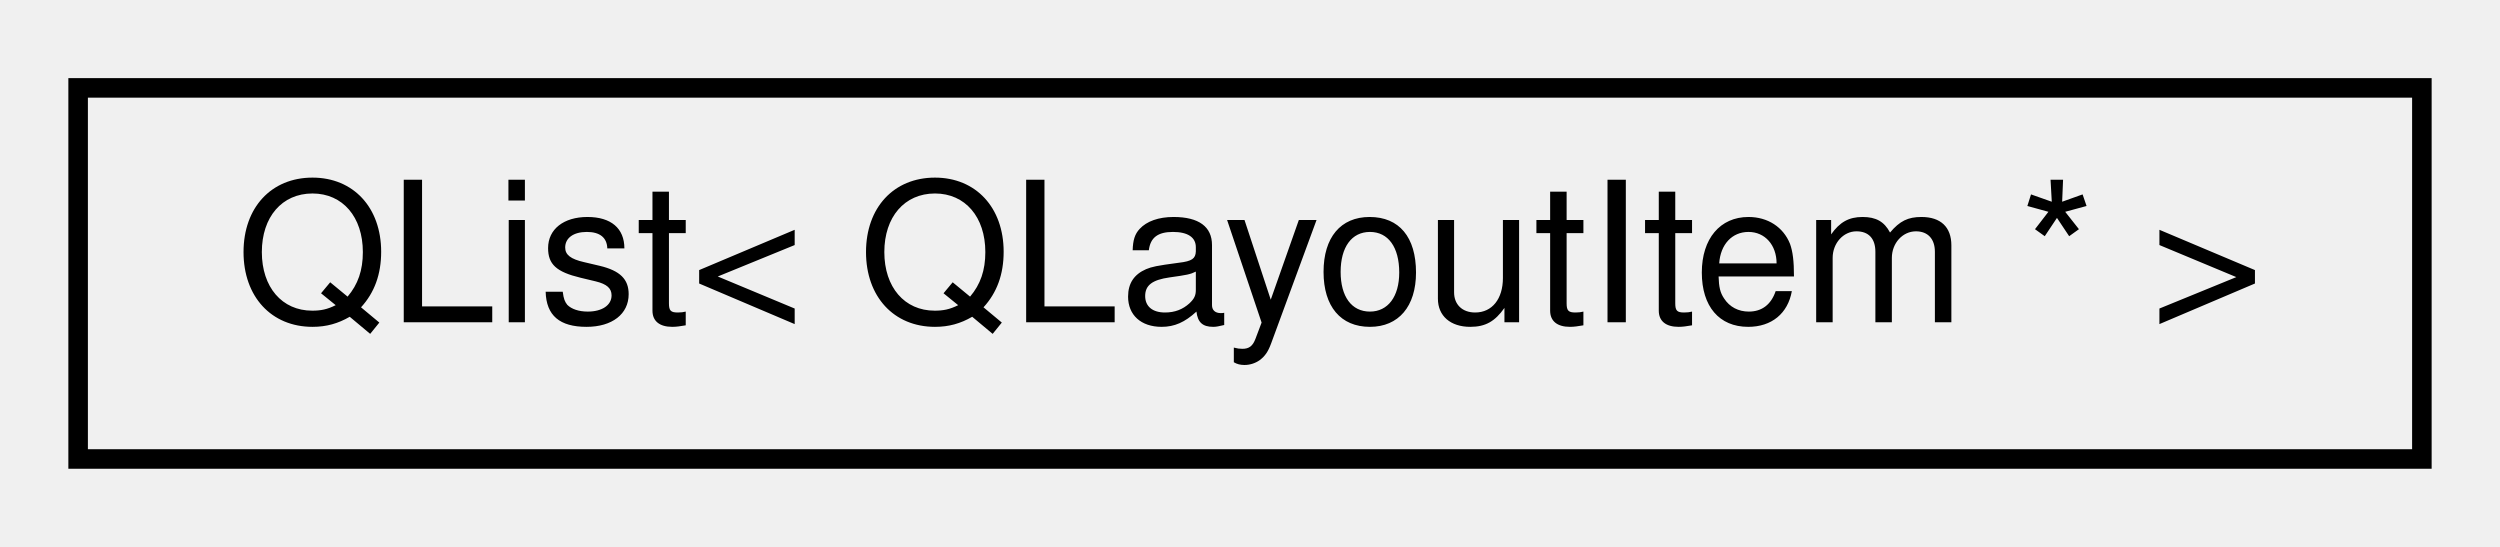
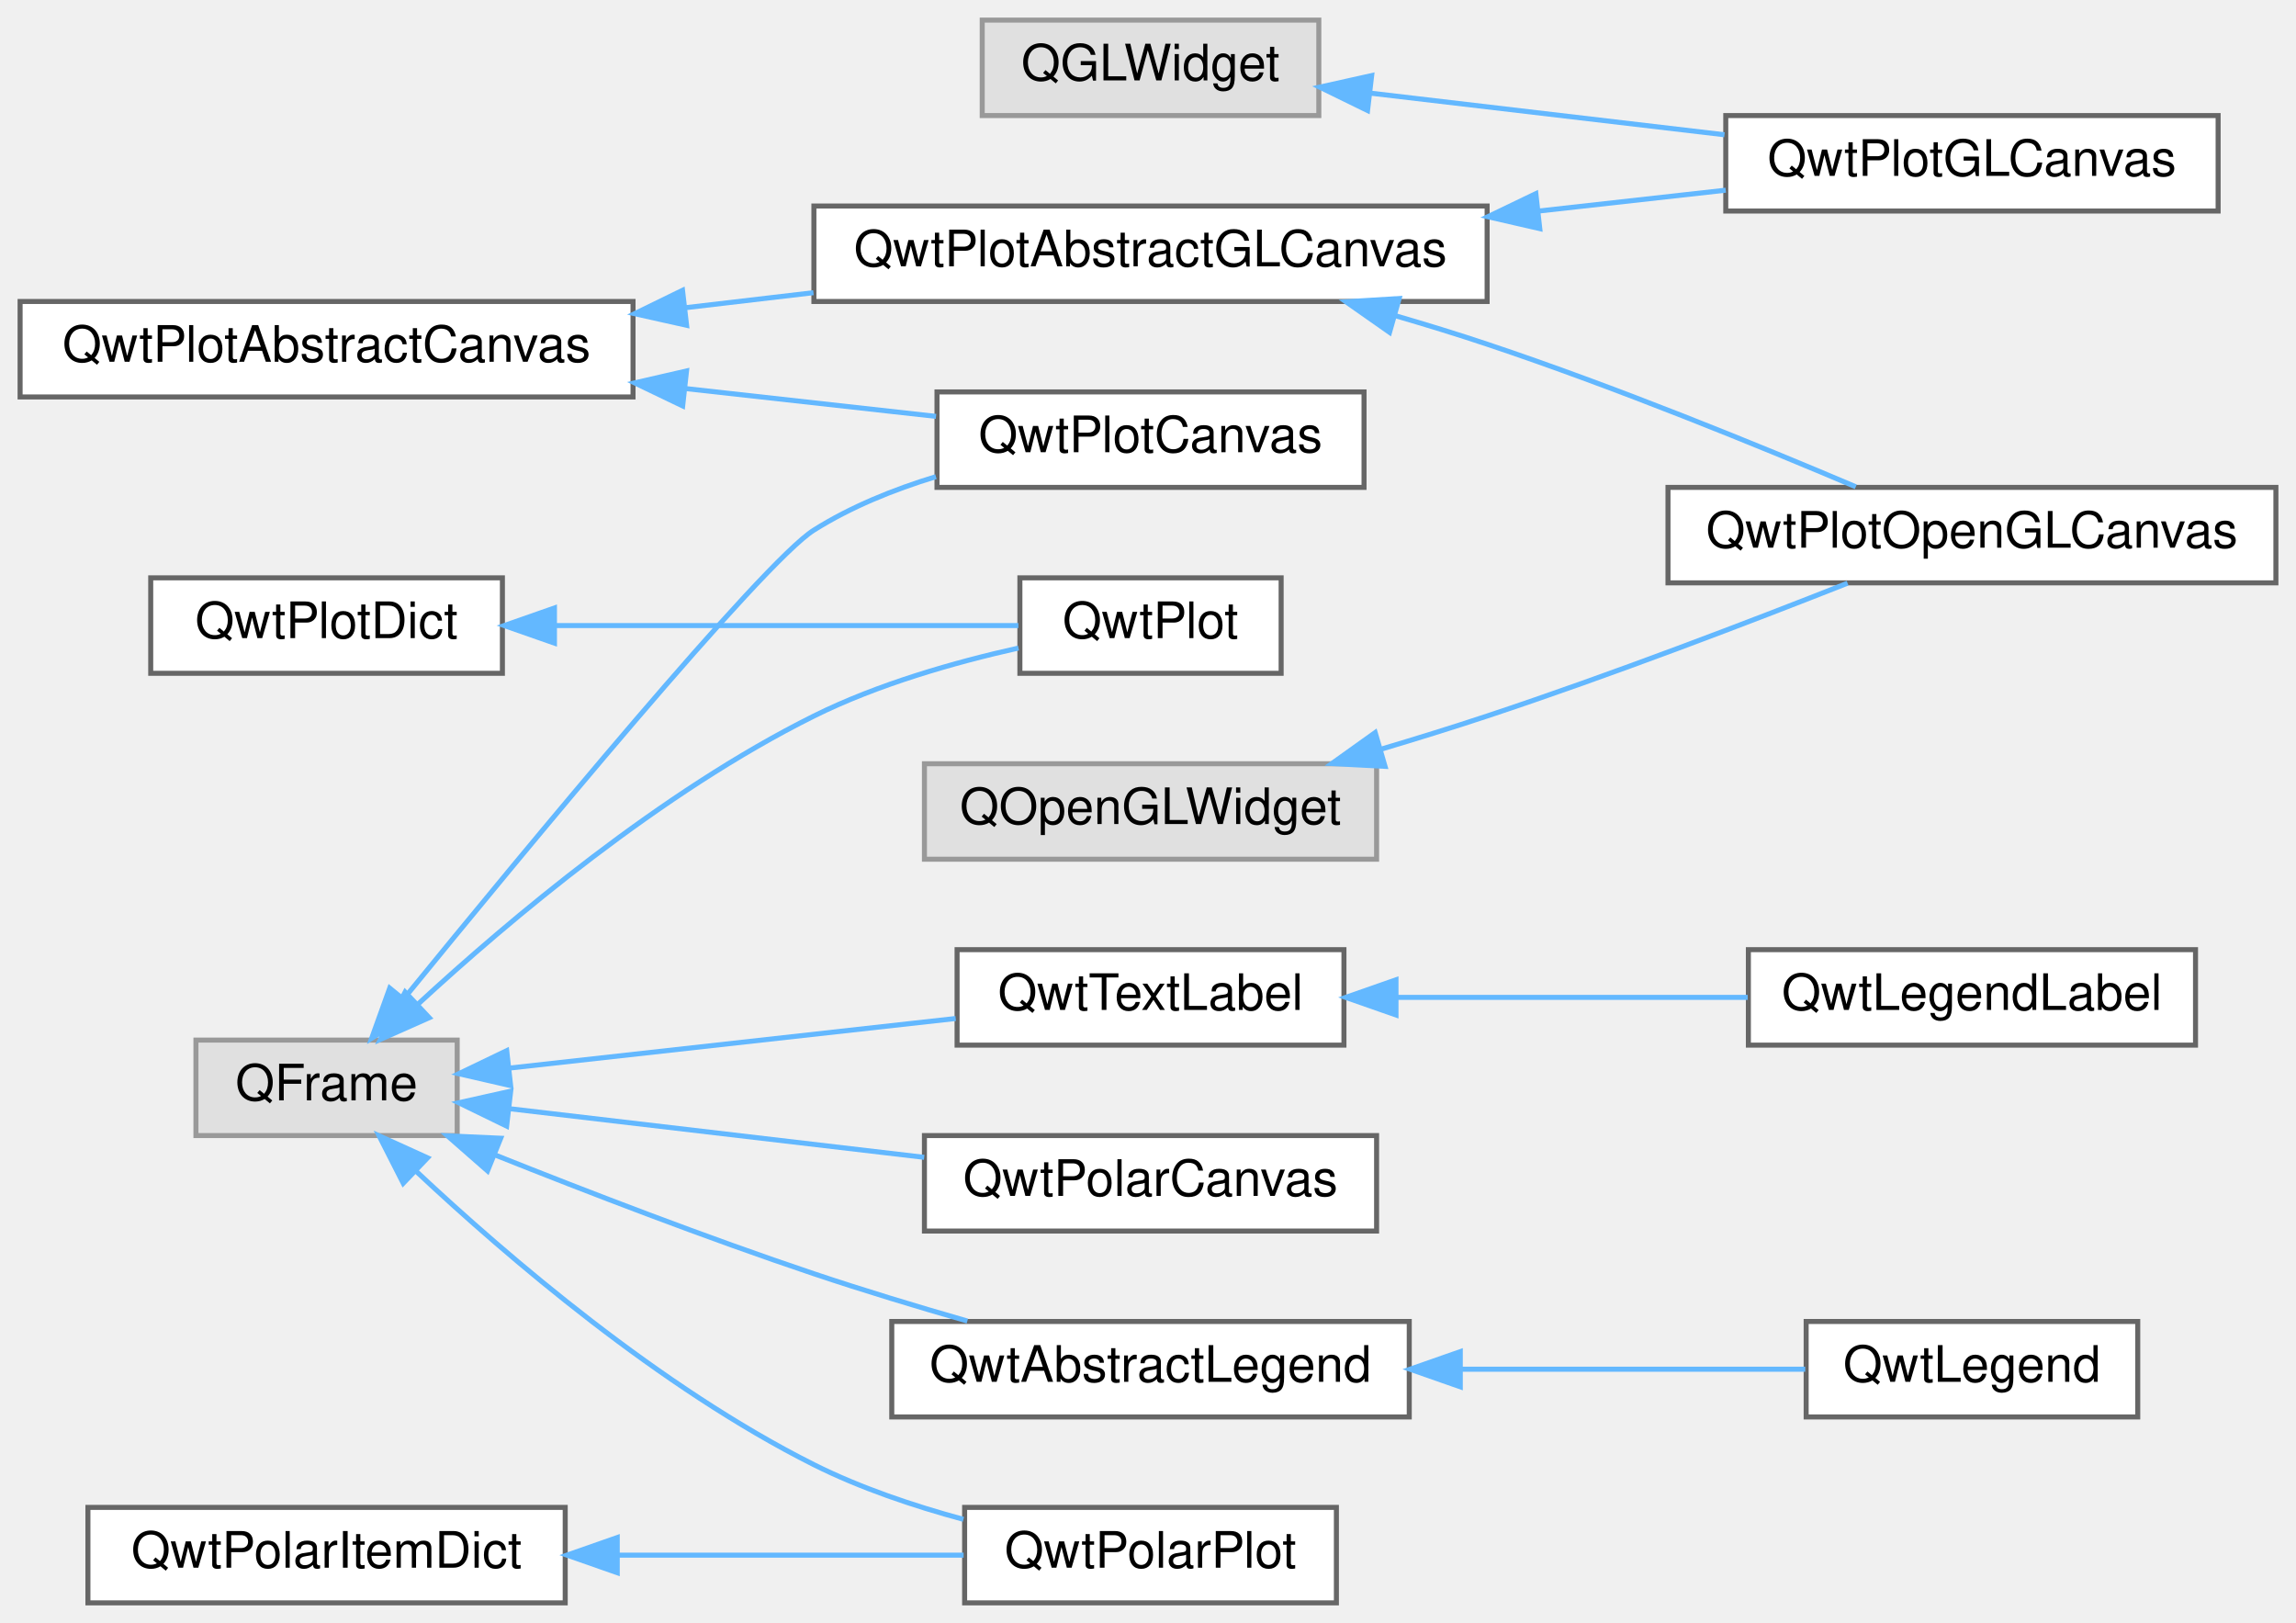
- <svg xmlns="http://www.w3.org/2000/svg" xmlns:xlink="http://www.w3.org/1999/xlink" width="128pt" height="28pt" viewBox="0.00 0.00 128.00 28.00">
-   <g id="graph0" class="graph" transform="scale(1 1) rotate(0) translate(4 24)">
-     <g id="node1" class="node">
-       <g id="a_node1">
-         <a xlink:href="class_q_list.html" target="_top" xlink:title=" ">
-           <polygon fill="none" stroke="#000000" points="0,-.5 0,-19.5 120,-19.5 120,-.5 0,-.5" />
-           <text text-anchor="middle" x="60" y="-7.5" font-family="Helvetica,sans-Serif" font-size="10.00" fill="#000000">QList&lt; QLayoutItem * &gt;</text>
+ <svg xmlns="http://www.w3.org/2000/svg" xmlns:xlink="http://www.w3.org/1999/xlink" width="457pt" height="323pt" viewBox="0.00 0.00 457.00 323.00">
+   <g id="graph0" class="graph" transform="scale(1 1) rotate(0) translate(4 319)">
+     <g id="Node000000" class="node">
+       <g id="a_Node000000">
+         <a xlink:title=" ">
+           <polygon fill="#e0e0e0" stroke="#999999" points="87,-112 35,-112 35,-93 87,-93 87,-112" />
+           <text text-anchor="middle" x="61" y="-100" font-family="Helvetica,sans-Serif" font-size="10.00">QFrame</text>
+         </a>
+       </g>
+     </g>
+     <g id="Node000001" class="node">
+       <g id="a_Node000001">
+         <a xlink:href="class_qwt_abstract_legend.html" target="_top" xlink:title="Abstract base class for legend widgets.">
+           <polygon fill="white" stroke="#666666" points="276.5,-56 173.5,-56 173.5,-37 276.5,-37 276.5,-56" />
+           <text text-anchor="middle" x="225" y="-44" font-family="Helvetica,sans-Serif" font-size="10.00">QwtAbstractLegend</text>
+         </a>
+       </g>
+     </g>
+     <g id="edge2_Node000000_Node000001" class="edge">
+       <g id="a_edge2_Node000000_Node000001">
+         <a xlink:title=" ">
+           <path fill="none" stroke="#63b8ff" d="M94.49,-89.16C112.96,-81.79 136.61,-72.68 158,-65.5 167.83,-62.2 178.61,-58.94 188.54,-56.09" />
+           <polygon fill="#63b8ff" stroke="#63b8ff" points="93.04,-85.97 85.07,-92.95 95.66,-92.47 93.04,-85.97" />
+         </a>
+       </g>
+     </g>
+     <g id="Node000003" class="node">
+       <g id="a_Node000003">
+         <a xlink:href="class_qwt_plot.html" target="_top" xlink:title="A 2-D plotting widget.">
+           <polygon fill="white" stroke="#666666" points="251,-204 199,-204 199,-185 251,-185 251,-204" />
+           <text text-anchor="middle" x="225" y="-192" font-family="Helvetica,sans-Serif" font-size="10.00">QwtPlot</text>
+         </a>
+       </g>
+     </g>
+     <g id="edge4_Node000000_Node000003" class="edge">
+       <g id="a_edge4_Node000000_Node000003">
+         <a xlink:title=" ">
+           <path fill="none" stroke="#63b8ff" d="M79.22,-119.18C97.4,-135.94 127.61,-161.39 158,-176.5 170.76,-182.85 186.06,-187.2 198.72,-190.03" />
+           <polygon fill="#63b8ff" stroke="#63b8ff" points="81.43,-116.46 71.75,-112.16 76.64,-121.56 81.43,-116.46" />
+         </a>
+       </g>
+     </g>
+     <g id="Node000005" class="node">
+       <g id="a_Node000005">
+         <a xlink:href="class_qwt_plot_canvas.html" target="_top" xlink:title="Canvas of a QwtPlot.">
+           <polygon fill="white" stroke="#666666" points="267.5,-241 182.5,-241 182.5,-222 267.5,-222 267.5,-241" />
+           <text text-anchor="middle" x="225" y="-229" font-family="Helvetica,sans-Serif" font-size="10.00">QwtPlotCanvas</text>
+         </a>
+       </g>
+     </g>
+     <g id="edge5_Node000000_Node000005" class="edge">
+       <g id="a_edge5_Node000000_Node000005">
+         <a xlink:title=" ">
+           <path fill="none" stroke="#63b8ff" d="M76.42,-120.29C100.64,-150 147.85,-207.11 158,-213.5 165.34,-218.12 173.86,-221.57 182.29,-224.14" />
+           <polygon fill="#63b8ff" stroke="#63b8ff" points="79,-117.92 69.98,-112.37 73.57,-122.34 79,-117.92" />
+         </a>
+       </g>
+     </g>
+     <g id="Node000012" class="node">
+       <g id="a_Node000012">
+         <a xlink:href="class_qwt_polar_canvas.html" target="_top" xlink:title="Canvas of a QwtPolarPlot.">
+           <polygon fill="white" stroke="#666666" points="270,-93 180,-93 180,-74 270,-74 270,-93" />
+           <text text-anchor="middle" x="225" y="-81" font-family="Helvetica,sans-Serif" font-size="10.00">QwtPolarCanvas</text>
+         </a>
+       </g>
+     </g>
+     <g id="edge6_Node000000_Node000012" class="edge">
+       <g id="a_edge6_Node000000_Node000012">
+         <a xlink:title=" ">
+           <path fill="none" stroke="#63b8ff" d="M97.5,-98.34C121.75,-95.49 154.05,-91.7 179.95,-88.67" />
+           <polygon fill="#63b8ff" stroke="#63b8ff" points="96.84,-94.89 87.31,-99.53 97.65,-101.84 96.84,-94.89" />
+         </a>
+       </g>
+     </g>
+     <g id="Node000013" class="node">
+       <g id="a_Node000013">
+         <a xlink:href="class_qwt_polar_plot.html" target="_top" xlink:title="A plotting widget, displaying a polar coordinate system.">
+           <polygon fill="white" stroke="#666666" points="262,-19 188,-19 188,0 262,0 262,-19" />
+           <text text-anchor="middle" x="225" y="-7" font-family="Helvetica,sans-Serif" font-size="10.00">QwtPolarPlot</text>
+         </a>
+       </g>
+     </g>
+     <g id="edge7_Node000000_Node000013" class="edge">
+       <g id="a_edge7_Node000000_Node000013">
+         <a xlink:title=" ">
+           <path fill="none" stroke="#63b8ff" d="M78.88,-85.85C97,-68.86 127.34,-42.87 158,-27.5 167.24,-22.87 177.82,-19.31 187.76,-16.62" />
+           <polygon fill="#63b8ff" stroke="#63b8ff" points="76.26,-83.51 71.46,-92.95 81.1,-88.57 76.26,-83.51" />
+         </a>
+       </g>
+     </g>
+     <g id="Node000015" class="node">
+       <g id="a_Node000015">
+         <a xlink:href="class_qwt_text_label.html" target="_top" xlink:title="A Widget which displays a QwtText.">
+           <polygon fill="white" stroke="#666666" points="263.5,-130 186.5,-130 186.5,-111 263.5,-111 263.5,-130" />
+           <text text-anchor="middle" x="225" y="-118" font-family="Helvetica,sans-Serif" font-size="10.00">QwtTextLabel</text>
+         </a>
+       </g>
+     </g>
+     <g id="edge8_Node000000_Node000015" class="edge">
+       <g id="a_edge8_Node000000_Node000015">
+         <a xlink:title=" ">
+           <path fill="none" stroke="#63b8ff" d="M97.58,-106.45C123.82,-109.37 159.47,-113.33 186.22,-116.3" />
+           <polygon fill="#63b8ff" stroke="#63b8ff" points="97.64,-102.94 87.31,-105.31 96.86,-109.9 97.64,-102.94" />
+         </a>
+       </g>
+     </g>
+     <g id="Node000002" class="node">
+       <g id="a_Node000002">
+         <a xlink:href="class_qwt_legend.html" target="_top" xlink:title="The legend widget.">
+           <polygon fill="white" stroke="#666666" points="421.5,-56 355.5,-56 355.5,-37 421.5,-37 421.5,-56" />
+           <text text-anchor="middle" x="388.5" y="-44" font-family="Helvetica,sans-Serif" font-size="10.00">QwtLegend</text>
+         </a>
+       </g>
+     </g>
+     <g id="edge3_Node000001_Node000002" class="edge">
+       <g id="a_edge3_Node000001_Node000002">
+         <a xlink:title=" ">
+           <path fill="none" stroke="#63b8ff" d="M286.81,-46.5C310.1,-46.5 335.74,-46.5 355.32,-46.5" />
+           <polygon fill="#63b8ff" stroke="#63b8ff" points="286.66,-43 276.66,-46.5 286.66,-50 286.66,-43" />
+         </a>
+       </g>
+     </g>
+     <g id="Node000016" class="node">
+       <g id="a_Node000016">
+         <a xlink:href="class_qwt_legend_label.html" target="_top" xlink:title="A widget representing something on a QwtLegend.">
+           <polygon fill="white" stroke="#666666" points="433,-130 344,-130 344,-111 433,-111 433,-130" />
+           <text text-anchor="middle" x="388.5" y="-118" font-family="Helvetica,sans-Serif" font-size="10.00">QwtLegendLabel</text>
+         </a>
+       </g>
+     </g>
+     <g id="edge9_Node000015_Node000016" class="edge">
+       <g id="a_edge9_Node000015_Node000016">
+         <a xlink:title=" ">
+           <path fill="none" stroke="#63b8ff" d="M274.06,-120.5C296.2,-120.5 322.3,-120.5 343.87,-120.5" />
+           <polygon fill="#63b8ff" stroke="#63b8ff" points="273.86,-117 263.86,-120.5 273.86,-124 273.86,-117" />
+         </a>
+       </g>
+     </g>
+     <g id="Node000009" class="node">
+       <g id="a_Node000009">
+         <a xlink:title=" ">
+           <polygon fill="#e0e0e0" stroke="#999999" points="258.5,-315 191.5,-315 191.5,-296 258.5,-296 258.5,-315" />
+           <text text-anchor="middle" x="225" y="-303" font-family="Helvetica,sans-Serif" font-size="10.00">QGLWidget</text>
+         </a>
+       </g>
+     </g>
+     <g id="Node000008" class="node">
+       <g id="a_Node000008">
+         <a xlink:href="class_qwt_plot_g_l_canvas.html" target="_top" xlink:title="An alternative canvas for a QwtPlot derived from QGLWidget.">
+           <polygon fill="white" stroke="#666666" points="437.5,-296 339.5,-296 339.5,-277 437.5,-277 437.5,-296" />
+           <text text-anchor="middle" x="388.5" y="-284" font-family="Helvetica,sans-Serif" font-size="10.00">QwtPlotGLCanvas</text>
+         </a>
+       </g>
+     </g>
+     <g id="edge10_Node000009_Node000008" class="edge">
+       <g id="a_edge10_Node000009_Node000008">
+         <a xlink:title=" ">
+           <path fill="none" stroke="#63b8ff" d="M268.89,-300.45C290.54,-297.91 316.89,-294.81 339.24,-292.18" />
+           <polygon fill="#63b8ff" stroke="#63b8ff" points="268.2,-297.01 258.68,-301.66 269.02,-303.96 268.2,-297.01" />
+         </a>
+       </g>
+     </g>
+     <g id="Node000011" class="node">
+       <g id="a_Node000011">
+         <a xlink:title=" ">
+           <polygon fill="#e0e0e0" stroke="#999999" points="270,-167 180,-167 180,-148 270,-148 270,-167" />
+           <text text-anchor="middle" x="225" y="-155" font-family="Helvetica,sans-Serif" font-size="10.00">QOpenGLWidget</text>
+         </a>
+       </g>
+     </g>
+     <g id="Node000010" class="node">
+       <g id="a_Node000010">
+         <a xlink:href="class_qwt_plot_open_g_l_canvas.html" target="_top" xlink:title="An alternative canvas for a QwtPlot derived from QOpenGLWidget.">
+           <polygon fill="white" stroke="#666666" points="449,-222 328,-222 328,-203 449,-203 449,-222" />
+           <text text-anchor="middle" x="388.5" y="-210" font-family="Helvetica,sans-Serif" font-size="10.00">QwtPlotOpenGLCanvas</text>
+         </a>
+       </g>
+     </g>
+     <g id="edge11_Node000011_Node000010" class="edge">
+       <g id="a_edge11_Node000011_Node000010">
+         <a xlink:title=" ">
+           <path fill="none" stroke="#63b8ff" d="M270.7,-169.84C277.86,-171.97 285.15,-174.23 292,-176.5 316.72,-184.7 344.54,-195.36 363.75,-202.94" />
+           <polygon fill="#63b8ff" stroke="#63b8ff" points="271.68,-166.48 261.1,-167.04 269.72,-173.2 271.68,-166.48" />
+         </a>
+       </g>
+     </g>
+     <g id="Node000006" class="node">
+       <g id="a_Node000006">
+         <a xlink:href="class_qwt_plot_abstract_canvas.html" target="_top" xlink:title="Base class for all type of plot canvases.">
+           <polygon fill="white" stroke="#666666" points="122,-259 0,-259 0,-240 122,-240 122,-259" />
+           <text text-anchor="middle" x="61" y="-247" font-family="Helvetica,sans-Serif" font-size="10.00">QwtPlotAbstractCanvas</text>
+         </a>
+       </g>
+     </g>
+     <g id="edge15_Node000006_Node000005" class="edge">
+       <g id="a_edge15_Node000006_Node000005">
+         <a xlink:title=" ">
+           <path fill="none" stroke="#63b8ff" d="M132.27,-241.69C149.34,-239.8 167.06,-237.83 182.31,-236.13" />
+           <polygon fill="#63b8ff" stroke="#63b8ff" points="131.88,-238.21 122.32,-242.8 132.65,-245.17 131.88,-238.21" />
+         </a>
+       </g>
+     </g>
+     <g id="Node000007" class="node">
+       <g id="a_Node000007">
+         <a xlink:href="class_qwt_plot_abstract_g_l_canvas.html" target="_top" xlink:title="Base class of QwtPlotOpenGLCanvas and QwtPlotGLCanvas.">
+           <polygon fill="white" stroke="#666666" points="292,-278 158,-278 158,-259 292,-259 292,-278" />
+           <text text-anchor="middle" x="225" y="-266" font-family="Helvetica,sans-Serif" font-size="10.00">QwtPlotAbstractGLCanvas</text>
+         </a>
+       </g>
+     </g>
+     <g id="edge12_Node000006_Node000007" class="edge">
+       <g id="a_edge12_Node000006_Node000007">
+         <a xlink:title=" ">
+           <path fill="none" stroke="#63b8ff" d="M132.51,-257.77C140.95,-258.76 149.54,-259.77 157.91,-260.75" />
+           <polygon fill="#63b8ff" stroke="#63b8ff" points="132.66,-254.26 122.32,-256.57 131.85,-261.22 132.66,-254.26" />
+         </a>
+       </g>
+     </g>
+     <g id="edge13_Node000007_Node000008" class="edge">
+       <g id="a_edge13_Node000007_Node000008">
+         <a xlink:title=" ">
+           <path fill="none" stroke="#63b8ff" d="M302.27,-277C314.95,-278.41 327.77,-279.84 339.49,-281.15" />
+           <polygon fill="#63b8ff" stroke="#63b8ff" points="302.48,-273.5 292.15,-275.87 301.7,-280.46 302.48,-273.5" />
+         </a>
+       </g>
+     </g>
+     <g id="edge14_Node000007_Node000010" class="edge">
+       <g id="a_edge14_Node000007_Node000010">
+         <a xlink:title=" ">
+           <path fill="none" stroke="#63b8ff" d="M273.6,-256.21C279.82,-254.4 286.09,-252.48 292,-250.5 317.56,-241.96 346.19,-230.27 365.38,-222.12" />
+           <polygon fill="#63b8ff" stroke="#63b8ff" points="272.58,-252.86 263.91,-258.94 274.49,-259.59 272.58,-252.86" />
+         </a>
+       </g>
+     </g>
+     <g id="Node000004" class="node">
+       <g id="a_Node000004">
+         <a xlink:href="class_qwt_plot_dict.html" target="_top" xlink:title="A dictionary for plot items.">
+           <polygon fill="white" stroke="#666666" points="96,-204 26,-204 26,-185 96,-185 96,-204" />
+           <text text-anchor="middle" x="61" y="-192" font-family="Helvetica,sans-Serif" font-size="10.00">QwtPlotDict</text>
+         </a>
+       </g>
+     </g>
+     <g id="edge16_Node000004_Node000003" class="edge">
+       <g id="a_edge16_Node000004_Node000003">
+         <a xlink:title=" ">
+           <path fill="none" stroke="#63b8ff" d="M106.47,-194.5C136.14,-194.5 174.08,-194.5 198.7,-194.5" />
+           <polygon fill="#63b8ff" stroke="#63b8ff" points="106.36,-191 96.36,-194.5 106.36,-198 106.36,-191" />
+         </a>
+       </g>
+     </g>
+     <g id="Node000014" class="node">
+       <g id="a_Node000014">
+         <a xlink:href="class_qwt_polar_item_dict.html" target="_top" xlink:title="A dictionary for polar plot items.">
+           <polygon fill="white" stroke="#666666" points="108.5,-19 13.5,-19 13.5,0 108.5,0 108.5,-19" />
+           <text text-anchor="middle" x="61" y="-7" font-family="Helvetica,sans-Serif" font-size="10.00">QwtPolarItemDict</text>
+         </a>
+       </g>
+     </g>
+     <g id="edge17_Node000014_Node000013" class="edge">
+       <g id="a_edge17_Node000014_Node000013">
+         <a xlink:title=" ">
+           <path fill="none" stroke="#63b8ff" d="M119.13,-9.5C141.97,-9.5 167.6,-9.5 187.8,-9.5" />
+           <polygon fill="#63b8ff" stroke="#63b8ff" points="118.86,-6 108.86,-9.5 118.86,-13 118.86,-6" />
        </a>
      </g>
    </g>
  </g>
</svg>
